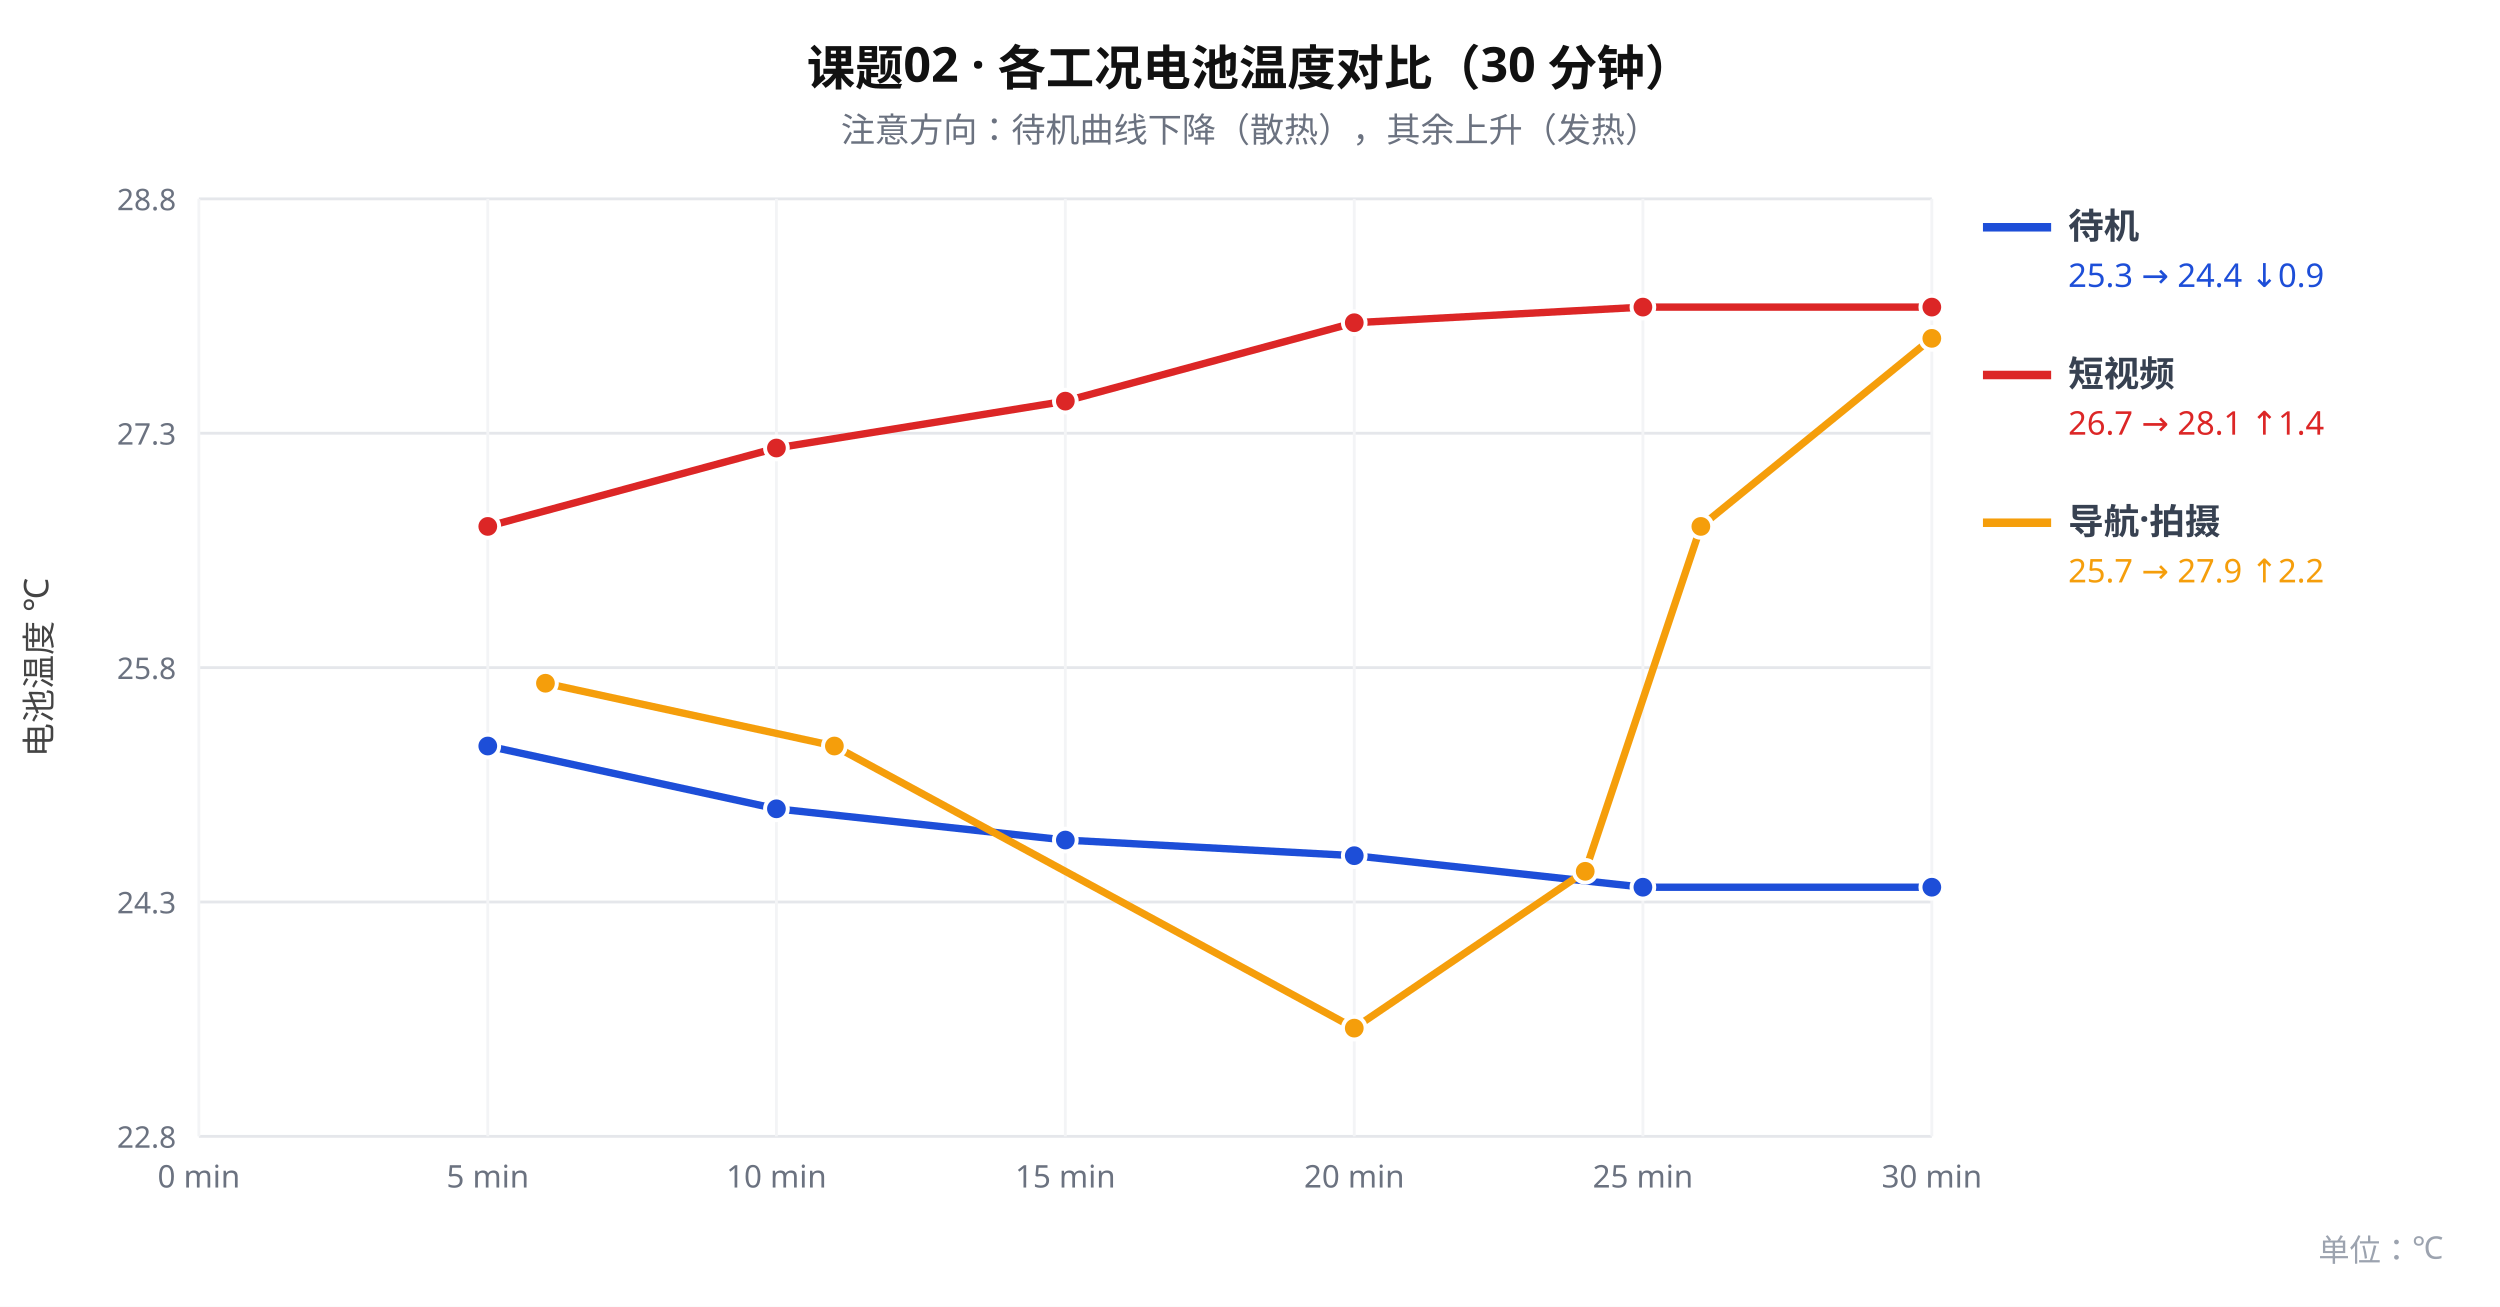
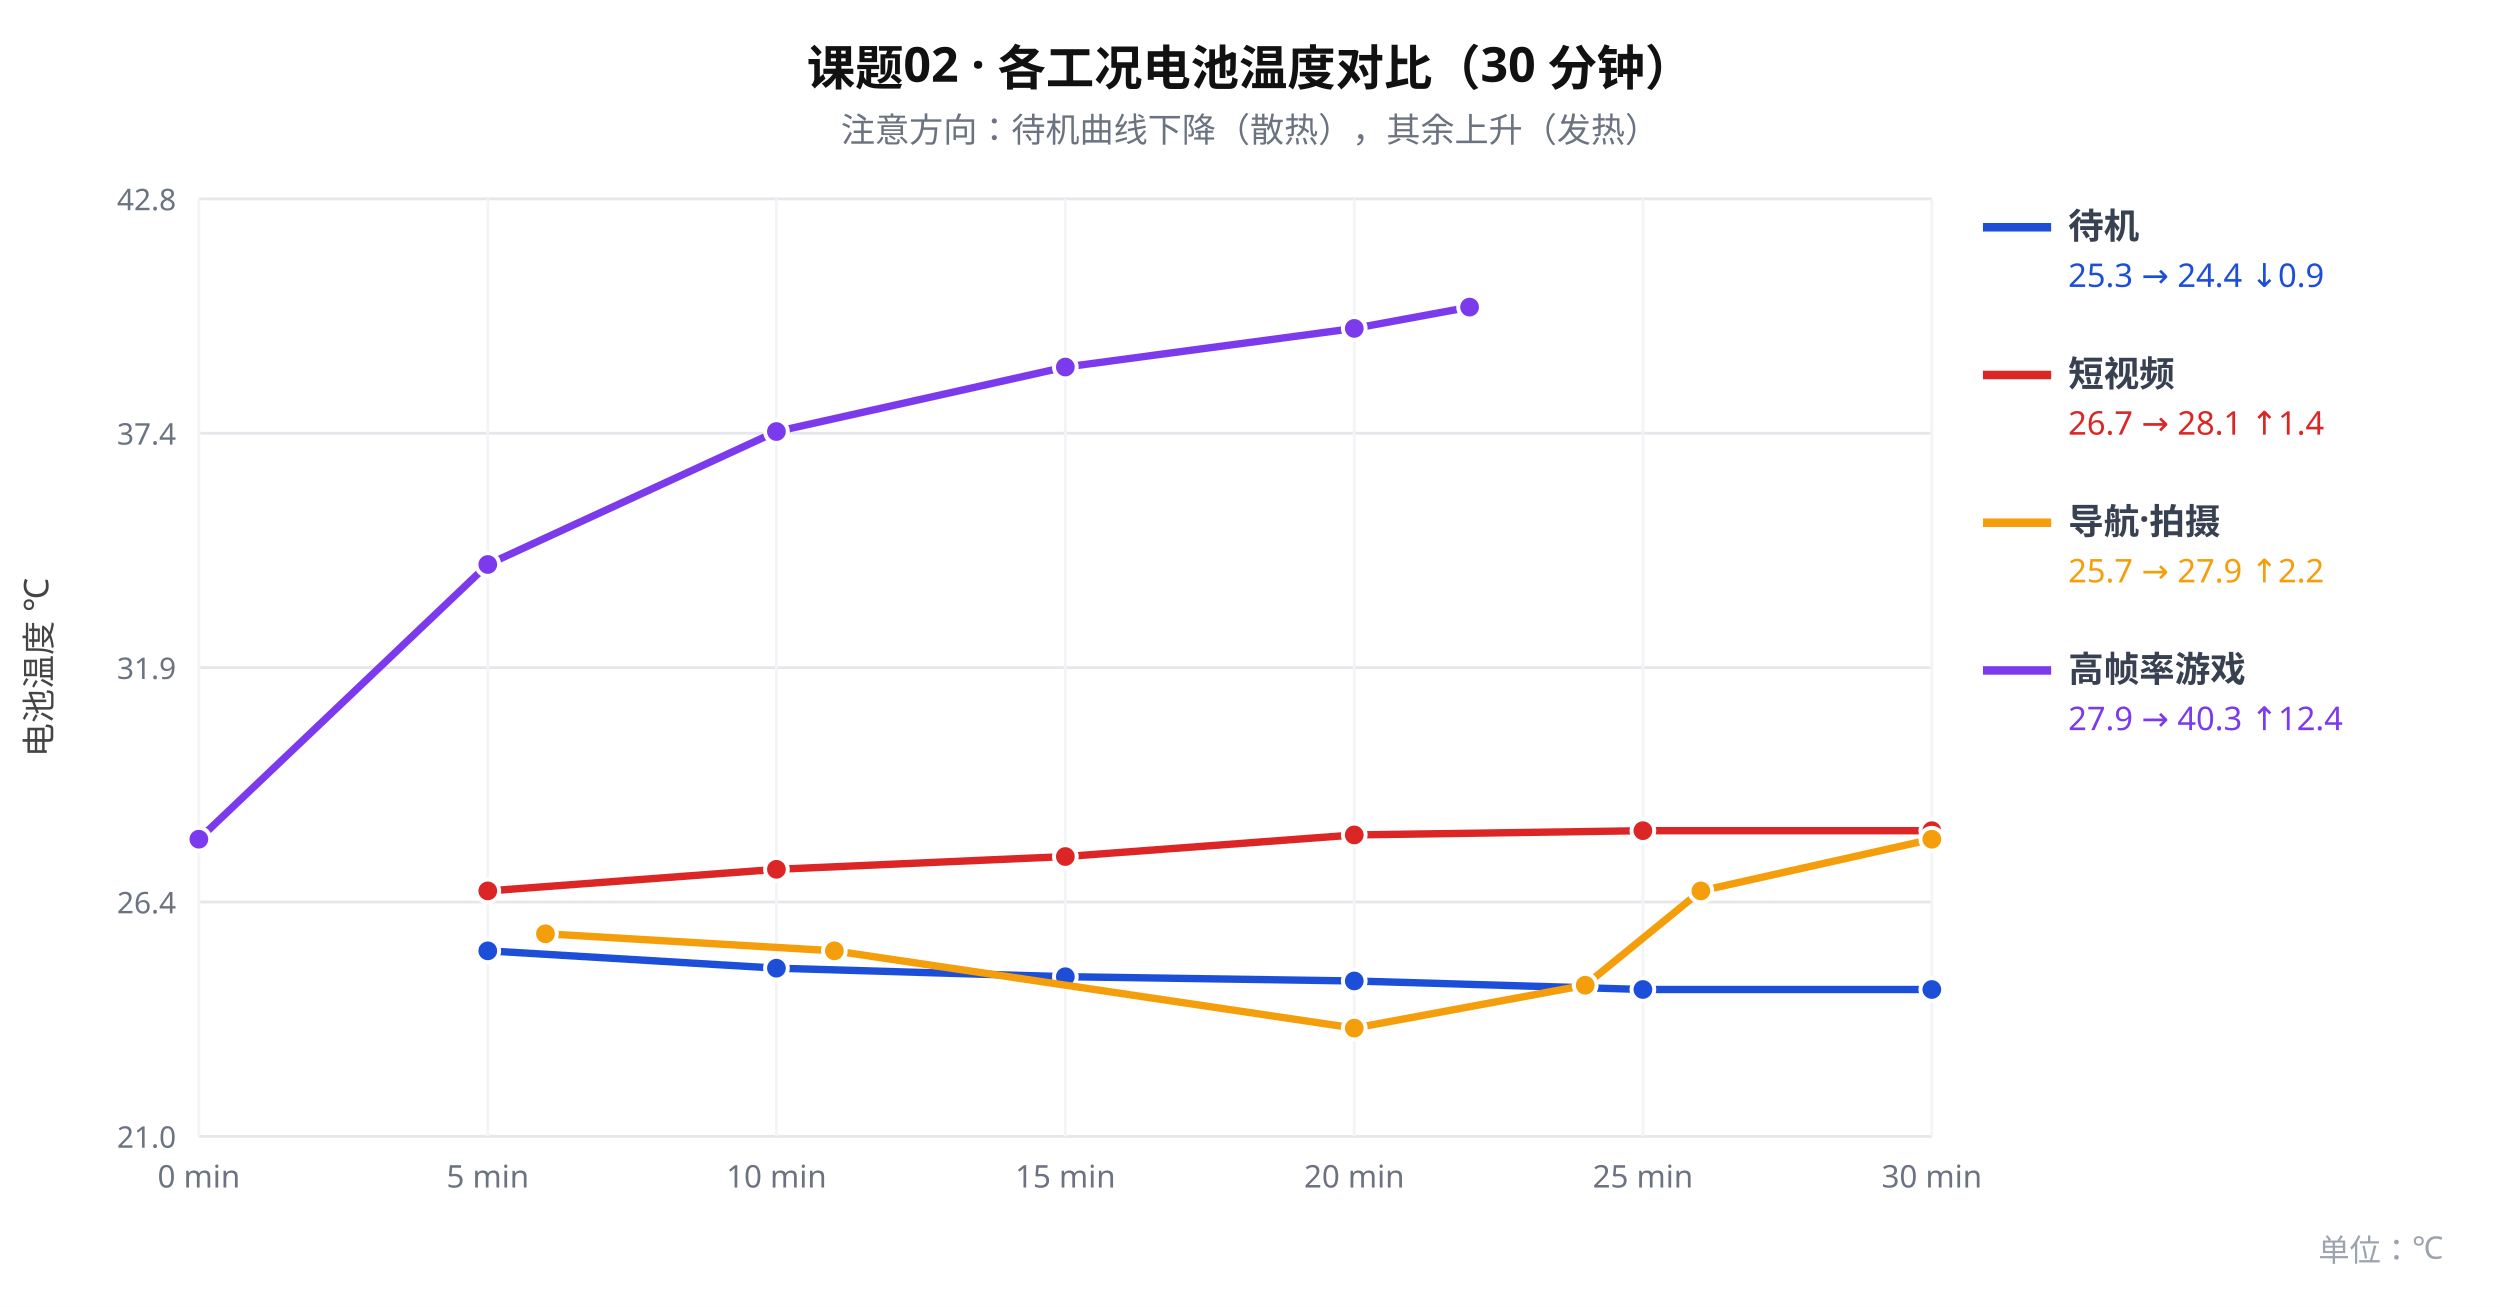
<svg xmlns="http://www.w3.org/2000/svg" width="880" height="460" font-family="Microsoft YaHei, PingFang SC, sans-serif">
  <rect width="880" height="460" fill="#ffffff" />
  <text x="440.0" y="30" text-anchor="middle" font-size="17" font-weight="bold" fill="#111">课题02 · 各工况电池温度对比（30 分钟）</text>
  <text x="440.0" y="50" text-anchor="middle" font-size="12" fill="#6b7280">注意方向：待机曲线下降（散热），其余上升（发热）</text>
  <line x1="70" y1="400.0" x2="680" y2="400.0" stroke="#e5e7eb" />
-   <text x="62" y="404.0" text-anchor="end" font-size="10.5" fill="#6b7280">22.8</text>
+   <text x="62" y="404.0" text-anchor="end" font-size="10.5" fill="#6b7280">21.0</text>
  <line x1="70" y1="317.5" x2="680" y2="317.5" stroke="#e5e7eb" />
-   <text x="62" y="321.5" text-anchor="end" font-size="10.5" fill="#6b7280">24.3</text>
+   <text x="62" y="321.5" text-anchor="end" font-size="10.5" fill="#6b7280">26.4</text>
  <line x1="70" y1="235.0" x2="680" y2="235.0" stroke="#e5e7eb" />
-   <text x="62" y="239.0" text-anchor="end" font-size="10.5" fill="#6b7280">25.8</text>
+   <text x="62" y="239.0" text-anchor="end" font-size="10.5" fill="#6b7280">31.9</text>
  <line x1="70" y1="152.5" x2="680" y2="152.5" stroke="#e5e7eb" />
-   <text x="62" y="156.5" text-anchor="end" font-size="10.5" fill="#6b7280">27.3</text>
+   <text x="62" y="156.5" text-anchor="end" font-size="10.5" fill="#6b7280">37.4</text>
  <line x1="70" y1="70.0" x2="680" y2="70.0" stroke="#e5e7eb" />
-   <text x="62" y="74.0" text-anchor="end" font-size="10.5" fill="#6b7280">28.8</text>
+   <text x="62" y="74.0" text-anchor="end" font-size="10.5" fill="#6b7280">42.8</text>
  <line x1="70.0" y1="70" x2="70.0" y2="400" stroke="#f3f4f6" />
  <text x="70.0" y="418" text-anchor="middle" font-size="11" fill="#6b7280">0 min</text>
  <line x1="171.7" y1="70" x2="171.7" y2="400" stroke="#f3f4f6" />
  <text x="171.7" y="418" text-anchor="middle" font-size="11" fill="#6b7280">5 min</text>
  <line x1="273.3" y1="70" x2="273.3" y2="400" stroke="#f3f4f6" />
  <text x="273.3" y="418" text-anchor="middle" font-size="11" fill="#6b7280">10 min</text>
  <line x1="375.0" y1="70" x2="375.0" y2="400" stroke="#f3f4f6" />
  <text x="375.0" y="418" text-anchor="middle" font-size="11" fill="#6b7280">15 min</text>
  <line x1="476.7" y1="70" x2="476.7" y2="400" stroke="#f3f4f6" />
  <text x="476.7" y="418" text-anchor="middle" font-size="11" fill="#6b7280">20 min</text>
  <line x1="578.3" y1="70" x2="578.3" y2="400" stroke="#f3f4f6" />
  <text x="578.3" y="418" text-anchor="middle" font-size="11" fill="#6b7280">25 min</text>
  <line x1="680.0" y1="70" x2="680.0" y2="400" stroke="#f3f4f6" />
  <text x="680.0" y="418" text-anchor="middle" font-size="11" fill="#6b7280">30 min</text>
  <text x="18" y="235" text-anchor="middle" font-size="12" fill="#444" transform="rotate(-90 18 235)">电池温度 ℃</text>
-   <path d="M171.7,262.6 L273.3,284.7 L375.0,295.7 L476.7,301.2 L578.3,312.3 L680.0,312.3" fill="none" stroke="#1d4ed8" stroke-width="2.6" />
-   <circle cx="171.7" cy="262.6" r="4" fill="#1d4ed8" stroke="#fff" stroke-width="1.4" />
-   <circle cx="273.3" cy="284.7" r="4" fill="#1d4ed8" stroke="#fff" stroke-width="1.4" />
-   <circle cx="375.0" cy="295.7" r="4" fill="#1d4ed8" stroke="#fff" stroke-width="1.4" />
-   <circle cx="476.7" cy="301.2" r="4" fill="#1d4ed8" stroke="#fff" stroke-width="1.4" />
-   <circle cx="578.3" cy="312.3" r="4" fill="#1d4ed8" stroke="#fff" stroke-width="1.4" />
-   <circle cx="680.0" cy="312.3" r="4" fill="#1d4ed8" stroke="#fff" stroke-width="1.4" />
-   <path d="M171.7,185.3 L273.3,157.7 L375.0,141.2 L476.7,113.6 L578.3,108.1 L680.0,108.1" fill="none" stroke="#dc2626" stroke-width="2.6" />
-   <circle cx="171.7" cy="185.3" r="4" fill="#dc2626" stroke="#fff" stroke-width="1.4" />
-   <circle cx="273.3" cy="157.7" r="4" fill="#dc2626" stroke="#fff" stroke-width="1.4" />
-   <circle cx="375.0" cy="141.2" r="4" fill="#dc2626" stroke="#fff" stroke-width="1.4" />
-   <circle cx="476.7" cy="113.6" r="4" fill="#dc2626" stroke="#fff" stroke-width="1.4" />
-   <circle cx="578.3" cy="108.1" r="4" fill="#dc2626" stroke="#fff" stroke-width="1.4" />
-   <circle cx="680.0" cy="108.1" r="4" fill="#dc2626" stroke="#fff" stroke-width="1.4" />
-   <path d="M192.0,240.5 L293.7,262.6 L476.7,361.9 L558.0,306.7 L598.7,185.3 L680.0,119.1" fill="none" stroke="#f59e0b" stroke-width="2.6" />
-   <circle cx="192.0" cy="240.5" r="4" fill="#f59e0b" stroke="#fff" stroke-width="1.4" />
-   <circle cx="293.7" cy="262.6" r="4" fill="#f59e0b" stroke="#fff" stroke-width="1.4" />
+   <path d="M171.7,334.7 L273.3,340.8 L375.0,343.8 L476.7,345.3 L578.3,348.3 L680.0,348.3" fill="none" stroke="#1d4ed8" stroke-width="2.6" />
+   <circle cx="171.7" cy="334.7" r="4" fill="#1d4ed8" stroke="#fff" stroke-width="1.4" />
+   <circle cx="273.3" cy="340.8" r="4" fill="#1d4ed8" stroke="#fff" stroke-width="1.4" />
+   <circle cx="375.0" cy="343.8" r="4" fill="#1d4ed8" stroke="#fff" stroke-width="1.4" />
+   <circle cx="476.7" cy="345.3" r="4" fill="#1d4ed8" stroke="#fff" stroke-width="1.4" />
+   <circle cx="578.3" cy="348.3" r="4" fill="#1d4ed8" stroke="#fff" stroke-width="1.4" />
+   <circle cx="680.0" cy="348.3" r="4" fill="#1d4ed8" stroke="#fff" stroke-width="1.4" />
+   <path d="M171.7,313.6 L273.3,306.0 L375.0,301.5 L476.7,293.9 L578.3,292.4 L680.0,292.4" fill="none" stroke="#dc2626" stroke-width="2.6" />
+   <circle cx="171.7" cy="313.6" r="4" fill="#dc2626" stroke="#fff" stroke-width="1.4" />
+   <circle cx="273.3" cy="306.0" r="4" fill="#dc2626" stroke="#fff" stroke-width="1.4" />
+   <circle cx="375.0" cy="301.5" r="4" fill="#dc2626" stroke="#fff" stroke-width="1.4" />
+   <circle cx="476.7" cy="293.9" r="4" fill="#dc2626" stroke="#fff" stroke-width="1.4" />
+   <circle cx="578.3" cy="292.4" r="4" fill="#dc2626" stroke="#fff" stroke-width="1.4" />
+   <circle cx="680.0" cy="292.4" r="4" fill="#dc2626" stroke="#fff" stroke-width="1.4" />
+   <path d="M192.0,328.7 L293.7,334.7 L476.7,361.9 L558.0,346.8 L598.7,313.6 L680.0,295.4" fill="none" stroke="#f59e0b" stroke-width="2.6" />
+   <circle cx="192.0" cy="328.7" r="4" fill="#f59e0b" stroke="#fff" stroke-width="1.4" />
+   <circle cx="293.7" cy="334.7" r="4" fill="#f59e0b" stroke="#fff" stroke-width="1.4" />
  <circle cx="476.7" cy="361.9" r="4" fill="#f59e0b" stroke="#fff" stroke-width="1.4" />
-   <circle cx="558.0" cy="306.7" r="4" fill="#f59e0b" stroke="#fff" stroke-width="1.4" />
-   <circle cx="598.7" cy="185.3" r="4" fill="#f59e0b" stroke="#fff" stroke-width="1.4" />
-   <circle cx="680.0" cy="119.1" r="4" fill="#f59e0b" stroke="#fff" stroke-width="1.4" />
+   <circle cx="558.0" cy="346.8" r="4" fill="#f59e0b" stroke="#fff" stroke-width="1.4" />
+   <circle cx="598.7" cy="313.6" r="4" fill="#f59e0b" stroke="#fff" stroke-width="1.4" />
+   <circle cx="680.0" cy="295.4" r="4" fill="#f59e0b" stroke="#fff" stroke-width="1.4" />
+   <path d="M70.0,295.4 L171.7,198.7 L273.3,151.9 L375.0,129.2 L476.7,115.6 L517.3,108.1" fill="none" stroke="#7c3aed" stroke-width="2.6" />
+   <circle cx="70.0" cy="295.4" r="4" fill="#7c3aed" stroke="#fff" stroke-width="1.4" />
+   <circle cx="171.7" cy="198.7" r="4" fill="#7c3aed" stroke="#fff" stroke-width="1.4" />
+   <circle cx="273.3" cy="151.9" r="4" fill="#7c3aed" stroke="#fff" stroke-width="1.4" />
+   <circle cx="375.0" cy="129.2" r="4" fill="#7c3aed" stroke="#fff" stroke-width="1.4" />
+   <circle cx="476.7" cy="115.6" r="4" fill="#7c3aed" stroke="#fff" stroke-width="1.4" />
+   <circle cx="517.3" cy="108.1" r="4" fill="#7c3aed" stroke="#fff" stroke-width="1.4" />
  <line x1="698" y1="80" x2="722" y2="80" stroke="#1d4ed8" stroke-width="3" />
  <text x="728" y="84" font-size="12.5" font-weight="bold" fill="#374151">待机</text>
  <text x="728" y="101" font-size="11.5" fill="#1d4ed8">25.3 → 24.4 ↓0.9</text>
  <line x1="698" y1="132" x2="722" y2="132" stroke="#dc2626" stroke-width="3" />
  <text x="728" y="136" font-size="12.5" font-weight="bold" fill="#374151">短视频</text>
  <text x="728" y="153" font-size="11.5" fill="#dc2626">26.7 → 28.1 ↑1.4</text>
  <line x1="698" y1="184" x2="722" y2="184" stroke="#f59e0b" stroke-width="3" />
  <text x="728" y="188" font-size="12.5" font-weight="bold" fill="#374151">导航·拍摄</text>
  <text x="728" y="205" font-size="11.5" fill="#f59e0b">25.7 → 27.9 ↑2.2</text>
+   <line x1="698" y1="236" x2="722" y2="236" stroke="#7c3aed" stroke-width="3" />
+   <text x="728" y="240" font-size="12.5" font-weight="bold" fill="#374151">高帧率游戏</text>
+   <text x="728" y="257" font-size="11.5" fill="#7c3aed">27.9 → 40.3 ↑12.4</text>
  <text x="860" y="444" text-anchor="end" font-size="11" fill="#9ca3af">单位：℃</text>
</svg>
